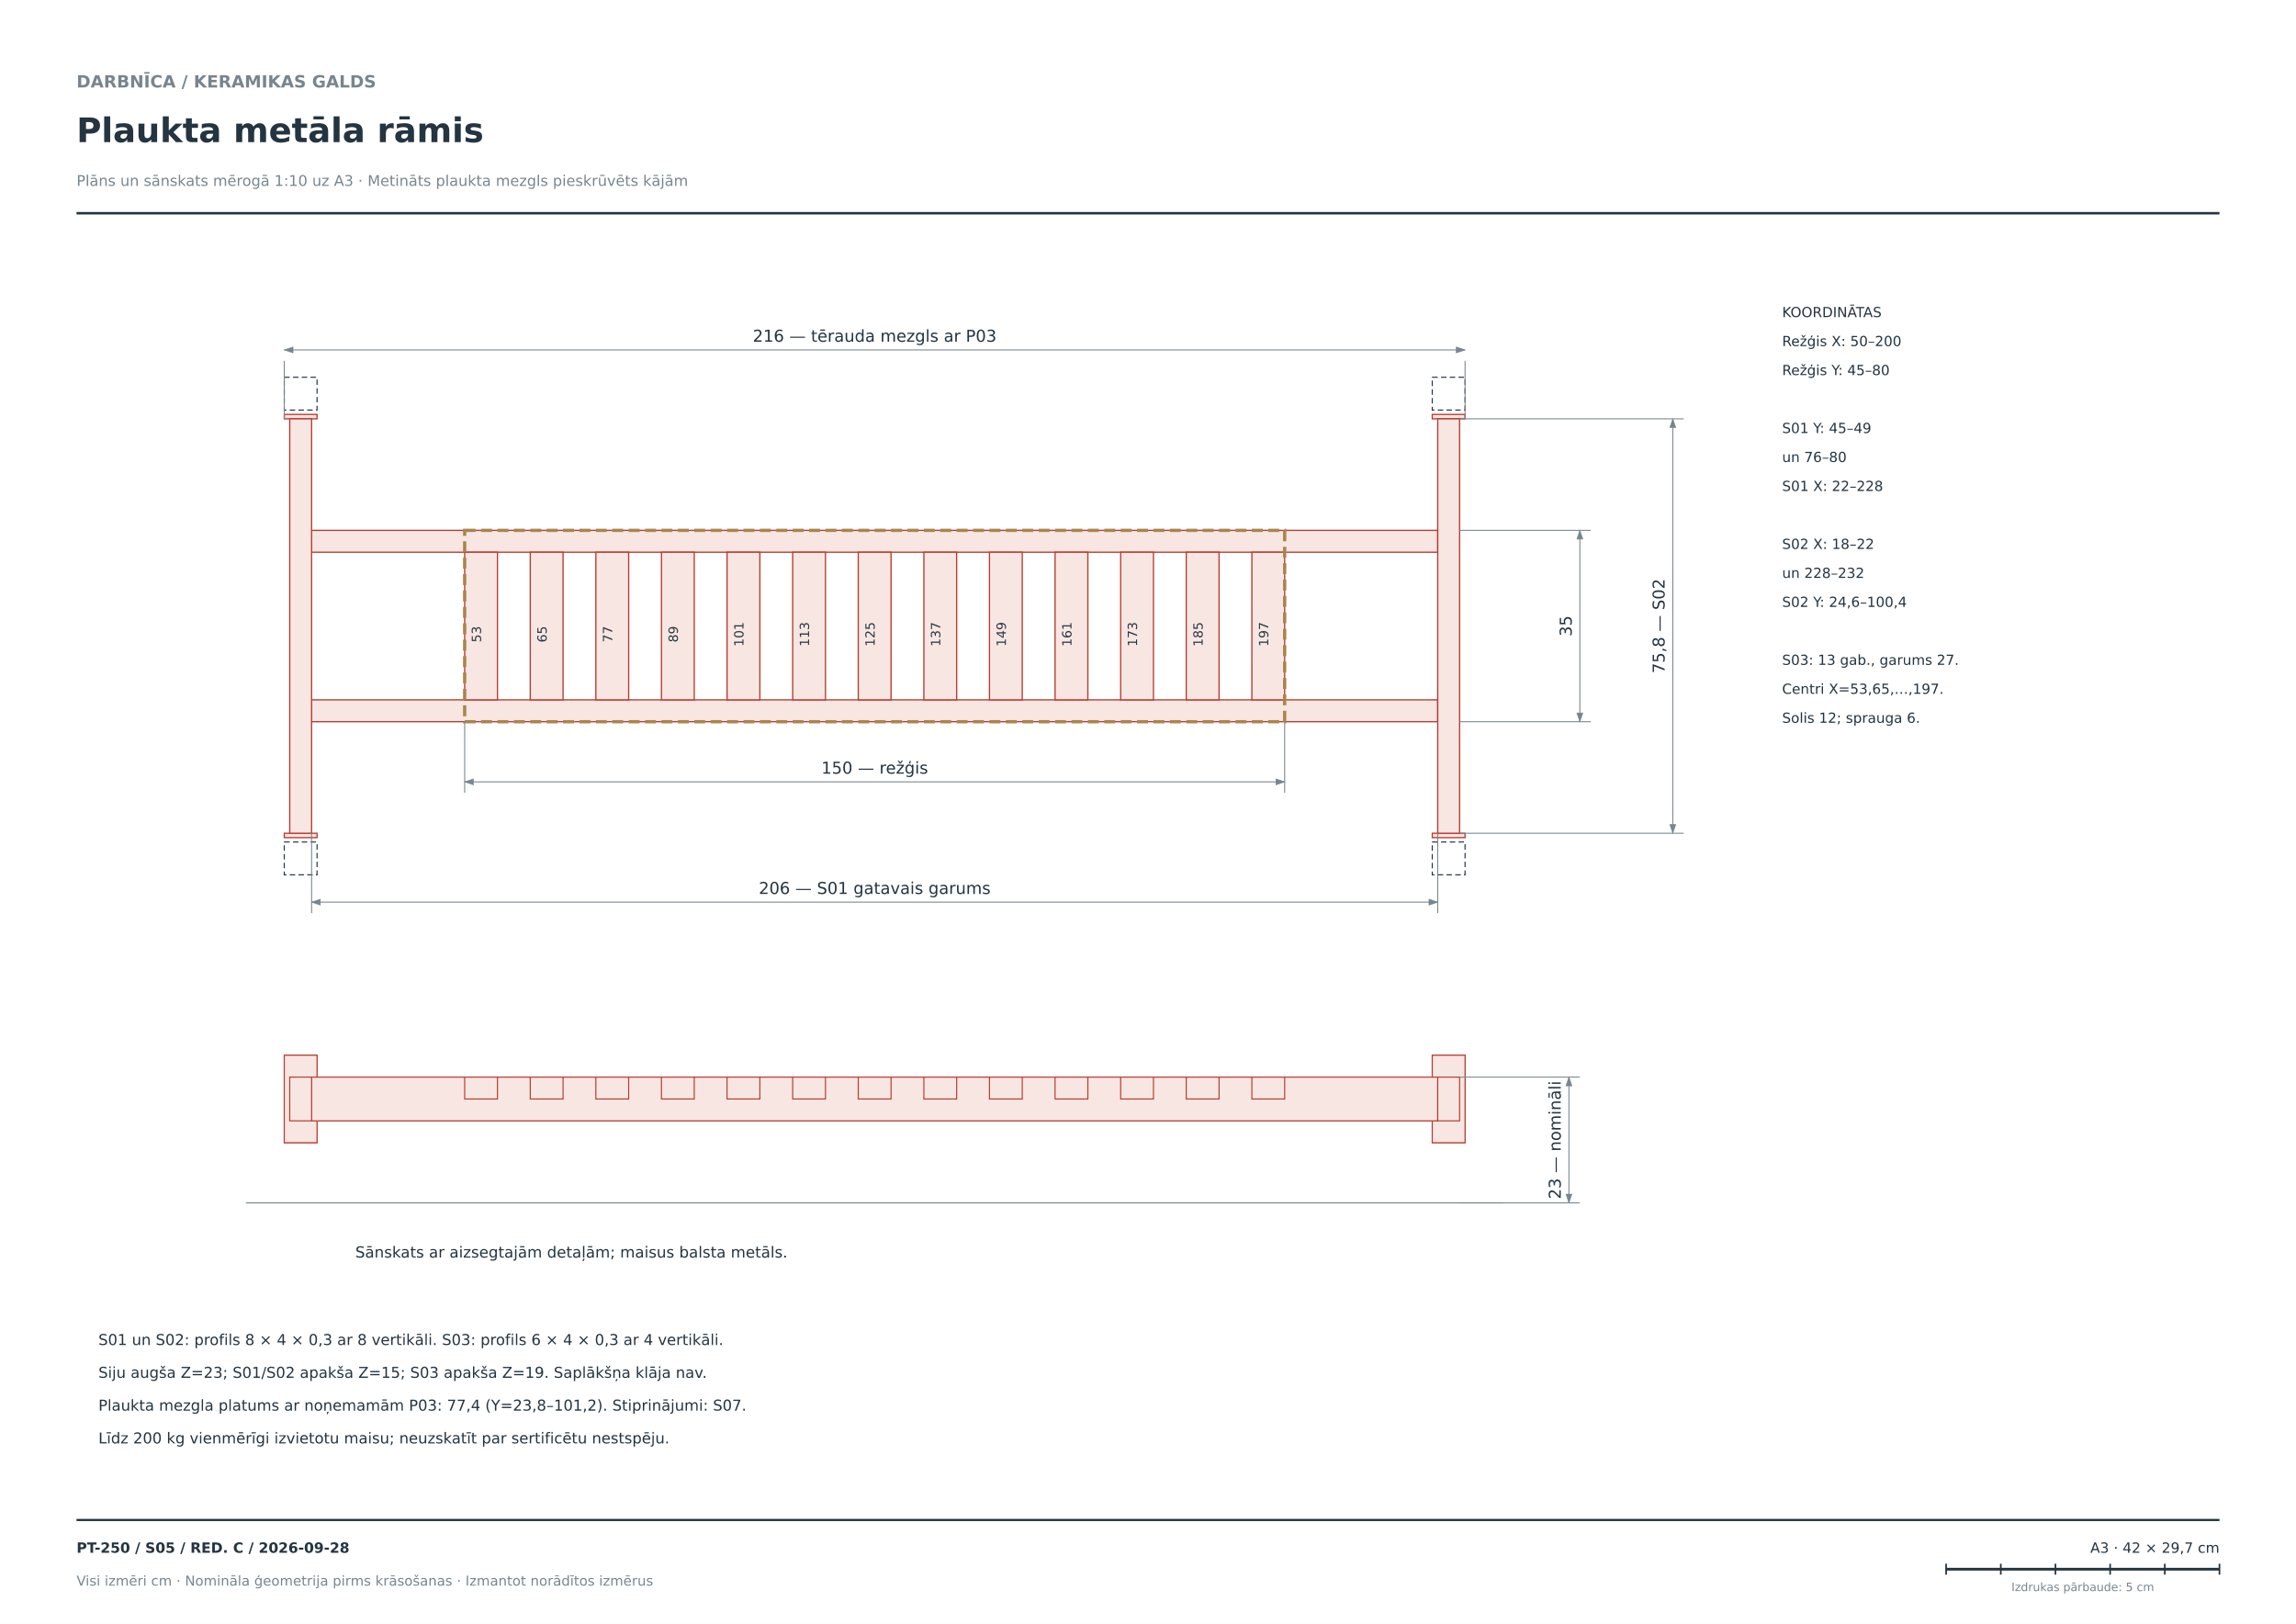
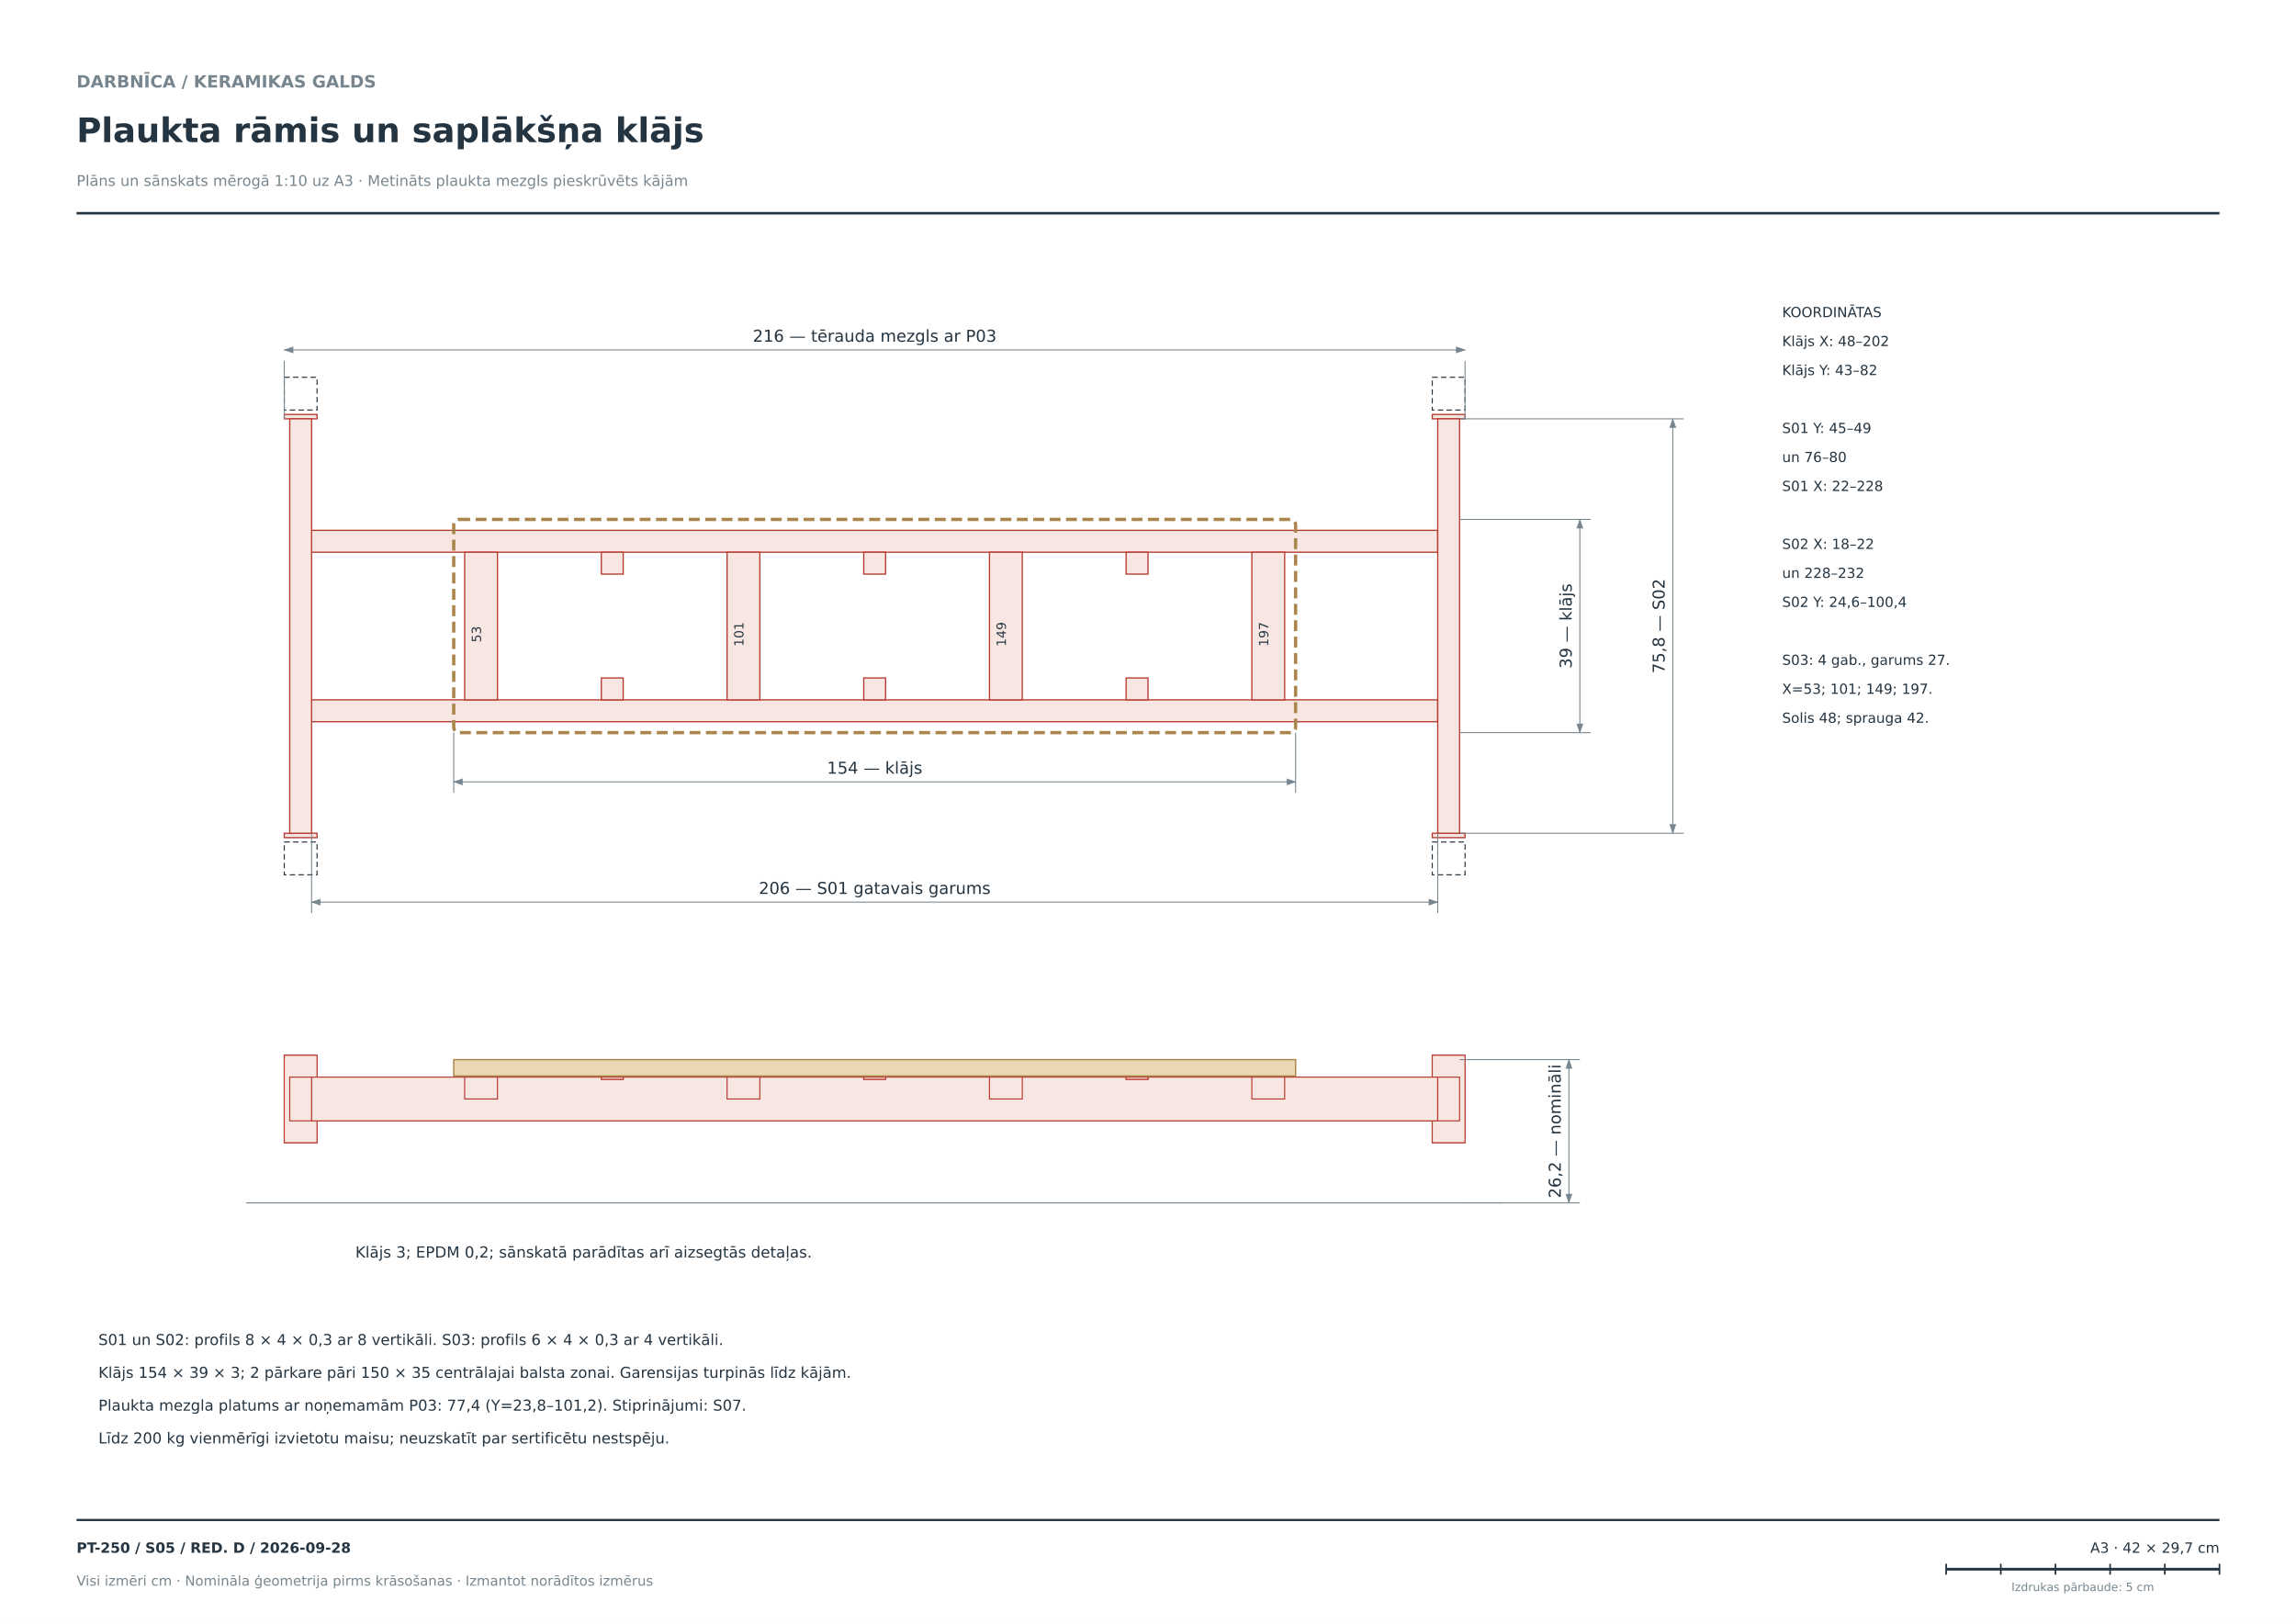
<svg xmlns="http://www.w3.org/2000/svg" width="42cm" height="29.7cm" viewBox="0 0 420 297">
  <rect width="420" height="297" fill="white" />
  <text x="14" y="16" font-family="DejaVu Sans" font-size="3.1" fill="#77858e" text-anchor="start" font-weight="bold">DARBNĪCA / KERAMIKAS GALDS</text>
-   <text x="14" y="26" font-family="DejaVu Sans" font-size="6.2" fill="#243441" text-anchor="start" font-weight="bold">Plaukta metāla rāmis</text>
+   <text x="14" y="26" font-family="DejaVu Sans" font-size="6.2" fill="#243441" text-anchor="start" font-weight="bold">Plaukta rāmis un saplākšņa klājs</text>
  <text x="14" y="34" font-family="DejaVu Sans" font-size="2.7" fill="#77858e" text-anchor="start">Plāns un sānskats mērogā 1:10 uz A3 · Metināts plaukta mezgls pieskrūvēts kājām</text>
  <line x1="14" y1="39" x2="406" y2="39" stroke="#243441" stroke-width="0.45" />
  <line x1="14" y1="278" x2="406" y2="278" stroke="#243441" stroke-width="0.4" />
-   <text x="14" y="284" font-family="DejaVu Sans" font-size="2.6" fill="#243441" text-anchor="start" font-weight="bold">PT-250  /  S05  /  RED. C  /  2026-09-28</text>
+   <text x="14" y="284" font-family="DejaVu Sans" font-size="2.6" fill="#243441" text-anchor="start" font-weight="bold">PT-250  /  S05  /  RED. D  /  2026-09-28</text>
  <text x="14" y="290" font-family="DejaVu Sans" font-size="2.5" fill="#77858e" text-anchor="start">Visi izmēri cm · Nomināla ģeometrija pirms krāsošanas · Izmantot norādītos izmērus</text>
  <text x="406" y="284" font-family="DejaVu Sans" font-size="2.6" fill="#243441" text-anchor="end">A3 · 42 × 29,7 cm</text>
  <line x1="356" y1="287" x2="406" y2="287" stroke="#243441" stroke-width="0.5" />
  <line x1="356" y1="286" x2="356" y2="288" stroke="#243441" stroke-width="0.3" />
  <line x1="366" y1="286" x2="366" y2="288" stroke="#243441" stroke-width="0.3" />
  <line x1="376" y1="286" x2="376" y2="288" stroke="#243441" stroke-width="0.3" />
  <line x1="386" y1="286" x2="386" y2="288" stroke="#243441" stroke-width="0.3" />
  <line x1="396" y1="286" x2="396" y2="288" stroke="#243441" stroke-width="0.3" />
  <line x1="406" y1="286" x2="406" y2="288" stroke="#243441" stroke-width="0.3" />
  <text x="381" y="291" font-family="DejaVu Sans" font-size="2.1" fill="#77858e" text-anchor="middle">Izdrukas pārbaude: 5 cm</text>
  <rect x="52" y="75.8" width="6" height="0.8" fill="#f7e6e1" stroke="#b83b31" stroke-width="0.23" rx="0" />
  <rect x="262" y="75.8" width="6" height="0.8" fill="#f7e6e1" stroke="#b83b31" stroke-width="0.23" rx="0" />
  <rect x="52" y="152.4" width="6" height="0.8" fill="#f7e6e1" stroke="#b83b31" stroke-width="0.23" rx="0" />
  <rect x="262" y="152.4" width="6" height="0.8" fill="#f7e6e1" stroke="#b83b31" stroke-width="0.23" rx="0" />
  <rect x="57" y="97" width="206" height="4" fill="#f7e6e1" stroke="#b83b31" stroke-width="0.23" rx="0" />
  <rect x="57" y="128" width="206" height="4" fill="#f7e6e1" stroke="#b83b31" stroke-width="0.23" rx="0" />
  <rect x="53" y="76.6" width="4" height="75.8" fill="#f7e6e1" stroke="#b83b31" stroke-width="0.23" rx="0" />
  <rect x="263" y="76.6" width="4" height="75.8" fill="#f7e6e1" stroke="#b83b31" stroke-width="0.23" rx="0" />
  <rect x="85" y="101" width="6" height="27" fill="#f7e6e1" stroke="#b83b31" stroke-width="0.23" rx="0" />
-   <rect x="97" y="101" width="6" height="27" fill="#f7e6e1" stroke="#b83b31" stroke-width="0.23" rx="0" />
-   <rect x="109" y="101" width="6" height="27" fill="#f7e6e1" stroke="#b83b31" stroke-width="0.23" rx="0" />
-   <rect x="121" y="101" width="6" height="27" fill="#f7e6e1" stroke="#b83b31" stroke-width="0.23" rx="0" />
  <rect x="133" y="101" width="6" height="27" fill="#f7e6e1" stroke="#b83b31" stroke-width="0.23" rx="0" />
-   <rect x="145" y="101" width="6" height="27" fill="#f7e6e1" stroke="#b83b31" stroke-width="0.23" rx="0" />
-   <rect x="157" y="101" width="6" height="27" fill="#f7e6e1" stroke="#b83b31" stroke-width="0.23" rx="0" />
-   <rect x="169" y="101" width="6" height="27" fill="#f7e6e1" stroke="#b83b31" stroke-width="0.23" rx="0" />
  <rect x="181" y="101" width="6" height="27" fill="#f7e6e1" stroke="#b83b31" stroke-width="0.23" rx="0" />
-   <rect x="193" y="101" width="6" height="27" fill="#f7e6e1" stroke="#b83b31" stroke-width="0.23" rx="0" />
-   <rect x="205" y="101" width="6" height="27" fill="#f7e6e1" stroke="#b83b31" stroke-width="0.23" rx="0" />
-   <rect x="217" y="101" width="6" height="27" fill="#f7e6e1" stroke="#b83b31" stroke-width="0.23" rx="0" />
  <rect x="229" y="101" width="6" height="27" fill="#f7e6e1" stroke="#b83b31" stroke-width="0.23" rx="0" />
+   <rect x="110" y="101" width="4" height="4" fill="#f7e6e1" stroke="#b83b31" stroke-width="0.23" rx="0" />
+   <rect x="158" y="101" width="4" height="4" fill="#f7e6e1" stroke="#b83b31" stroke-width="0.23" rx="0" />
+   <rect x="206" y="101" width="4" height="4" fill="#f7e6e1" stroke="#b83b31" stroke-width="0.23" rx="0" />
+   <rect x="110" y="124" width="4" height="4" fill="#f7e6e1" stroke="#b83b31" stroke-width="0.23" rx="0" />
+   <rect x="158" y="124" width="4" height="4" fill="#f7e6e1" stroke="#b83b31" stroke-width="0.23" rx="0" />
+   <rect x="206" y="124" width="4" height="4" fill="#f7e6e1" stroke="#b83b31" stroke-width="0.23" rx="0" />
  <rect x="52" y="69" width="6" height="6" fill="none" stroke="#243441" stroke-width="0.2" rx="0" stroke-dasharray="1 .6" />
  <rect x="262" y="69" width="6" height="6" fill="none" stroke="#243441" stroke-width="0.2" rx="0" stroke-dasharray="1 .6" />
  <rect x="52" y="154" width="6" height="6" fill="none" stroke="#243441" stroke-width="0.2" rx="0" stroke-dasharray="1 .6" />
  <rect x="262" y="154" width="6" height="6" fill="none" stroke="#243441" stroke-width="0.2" rx="0" stroke-dasharray="1 .6" />
-   <rect x="85" y="97" width="150" height="35" fill="none" stroke="#aa854c" stroke-width="0.6" rx="0" stroke-dasharray="2 1" />
+   <rect x="83" y="95" width="154" height="39" fill="none" stroke="#aa854c" stroke-width="0.6" rx="1" stroke-dasharray="2 1" />
  <text x="88" y="116" font-family="DejaVu Sans" font-size="2.35" fill="#243441" text-anchor="middle" transform="rotate(-90 88 116)">53</text>
-   <text x="100" y="116" font-family="DejaVu Sans" font-size="2.35" fill="#243441" text-anchor="middle" transform="rotate(-90 100 116)">65</text>
-   <text x="112" y="116" font-family="DejaVu Sans" font-size="2.35" fill="#243441" text-anchor="middle" transform="rotate(-90 112 116)">77</text>
-   <text x="124" y="116" font-family="DejaVu Sans" font-size="2.35" fill="#243441" text-anchor="middle" transform="rotate(-90 124 116)">89</text>
  <text x="136" y="116" font-family="DejaVu Sans" font-size="2.35" fill="#243441" text-anchor="middle" transform="rotate(-90 136 116)">101</text>
-   <text x="148" y="116" font-family="DejaVu Sans" font-size="2.35" fill="#243441" text-anchor="middle" transform="rotate(-90 148 116)">113</text>
-   <text x="160" y="116" font-family="DejaVu Sans" font-size="2.35" fill="#243441" text-anchor="middle" transform="rotate(-90 160 116)">125</text>
-   <text x="172" y="116" font-family="DejaVu Sans" font-size="2.35" fill="#243441" text-anchor="middle" transform="rotate(-90 172 116)">137</text>
  <text x="184" y="116" font-family="DejaVu Sans" font-size="2.35" fill="#243441" text-anchor="middle" transform="rotate(-90 184 116)">149</text>
-   <text x="196" y="116" font-family="DejaVu Sans" font-size="2.35" fill="#243441" text-anchor="middle" transform="rotate(-90 196 116)">161</text>
-   <text x="208" y="116" font-family="DejaVu Sans" font-size="2.35" fill="#243441" text-anchor="middle" transform="rotate(-90 208 116)">173</text>
-   <text x="220" y="116" font-family="DejaVu Sans" font-size="2.35" fill="#243441" text-anchor="middle" transform="rotate(-90 220 116)">185</text>
  <text x="232" y="116" font-family="DejaVu Sans" font-size="2.35" fill="#243441" text-anchor="middle" transform="rotate(-90 232 116)">197</text>
  <line x1="52" y1="76.6" x2="52" y2="66" stroke="#77858e" stroke-width="0.18" />
  <line x1="268" y1="76.6" x2="268" y2="66" stroke="#77858e" stroke-width="0.18" />
  <line x1="52" y1="64" x2="268" y2="64" stroke="#77858e" stroke-width="0.18" />
  <polygon points="52,64 53.6,63.45 53.6,64.55" fill="#77858e" stroke="#77858e" stroke-width="0.1" />
  <polygon points="268,64 266.4,63.45 266.4,64.55" fill="#77858e" stroke="#77858e" stroke-width="0.1" />
  <text x="160" y="62.5" font-family="DejaVu Sans" font-size="3" fill="#243441" text-anchor="middle">216 — tērauda mezgls ar P03</text>
-   <line x1="85" y1="132" x2="85" y2="145" stroke="#77858e" stroke-width="0.18" />
-   <line x1="235" y1="132" x2="235" y2="145" stroke="#77858e" stroke-width="0.18" />
-   <line x1="85" y1="143" x2="235" y2="143" stroke="#77858e" stroke-width="0.18" />
-   <polygon points="85,143 86.6,142.45 86.6,143.55" fill="#77858e" stroke="#77858e" stroke-width="0.1" />
-   <polygon points="235,143 233.4,142.45 233.4,143.55" fill="#77858e" stroke="#77858e" stroke-width="0.1" />
-   <text x="160" y="141.5" font-family="DejaVu Sans" font-size="3" fill="#243441" text-anchor="middle">150 — režģis</text>
+   <line x1="83" y1="134" x2="83" y2="145" stroke="#77858e" stroke-width="0.18" />
+   <line x1="237" y1="134" x2="237" y2="145" stroke="#77858e" stroke-width="0.18" />
+   <line x1="83" y1="143" x2="237" y2="143" stroke="#77858e" stroke-width="0.18" />
+   <polygon points="83,143 84.6,142.45 84.6,143.55" fill="#77858e" stroke="#77858e" stroke-width="0.1" />
+   <polygon points="237,143 235.4,142.45 235.4,143.55" fill="#77858e" stroke="#77858e" stroke-width="0.1" />
+   <text x="160" y="141.5" font-family="DejaVu Sans" font-size="3" fill="#243441" text-anchor="middle">154 — klājs</text>
  <line x1="57" y1="152.4" x2="57" y2="167" stroke="#77858e" stroke-width="0.18" />
  <line x1="263" y1="152.4" x2="263" y2="167" stroke="#77858e" stroke-width="0.18" />
  <line x1="57" y1="165" x2="263" y2="165" stroke="#77858e" stroke-width="0.18" />
  <polygon points="57,165 58.6,164.45 58.6,165.55" fill="#77858e" stroke="#77858e" stroke-width="0.1" />
  <polygon points="263,165 261.4,164.45 261.4,165.55" fill="#77858e" stroke="#77858e" stroke-width="0.1" />
  <text x="160" y="163.5" font-family="DejaVu Sans" font-size="3" fill="#243441" text-anchor="middle">206 — S01 gatavais garums</text>
-   <line x1="267" y1="97" x2="291" y2="97" stroke="#77858e" stroke-width="0.18" />
-   <line x1="267" y1="132" x2="291" y2="132" stroke="#77858e" stroke-width="0.18" />
-   <line x1="289" y1="97" x2="289" y2="132" stroke="#77858e" stroke-width="0.18" />
-   <polygon points="289,97 288.45,98.6 289.55,98.6" fill="#77858e" stroke="#77858e" stroke-width="0.1" />
-   <polygon points="289,132 288.45,130.4 289.55,130.4" fill="#77858e" stroke="#77858e" stroke-width="0.1" />
-   <text x="287.5" y="114.5" font-family="DejaVu Sans" font-size="3" fill="#243441" text-anchor="middle" transform="rotate(-90 287.5 114.5)">35</text>
+   <line x1="267" y1="95" x2="291" y2="95" stroke="#77858e" stroke-width="0.18" />
+   <line x1="267" y1="134" x2="291" y2="134" stroke="#77858e" stroke-width="0.18" />
+   <line x1="289" y1="95" x2="289" y2="134" stroke="#77858e" stroke-width="0.18" />
+   <polygon points="289,95 288.45,96.6 289.55,96.6" fill="#77858e" stroke="#77858e" stroke-width="0.1" />
+   <polygon points="289,134 288.45,132.4 289.55,132.4" fill="#77858e" stroke="#77858e" stroke-width="0.1" />
+   <text x="287.5" y="114.5" font-family="DejaVu Sans" font-size="3" fill="#243441" text-anchor="middle" transform="rotate(-90 287.5 114.5)">39 — klājs</text>
  <line x1="267" y1="76.6" x2="308" y2="76.6" stroke="#77858e" stroke-width="0.18" />
  <line x1="267" y1="152.4" x2="308" y2="152.4" stroke="#77858e" stroke-width="0.18" />
  <line x1="306" y1="76.6" x2="306" y2="152.4" stroke="#77858e" stroke-width="0.18" />
  <polygon points="306,76.6 305.45,78.2 306.55,78.2" fill="#77858e" stroke="#77858e" stroke-width="0.1" />
  <polygon points="306,152.4 305.45,150.8 306.55,150.8" fill="#77858e" stroke="#77858e" stroke-width="0.1" />
  <text x="304.5" y="114.5" font-family="DejaVu Sans" font-size="3" fill="#243441" text-anchor="middle" transform="rotate(-90 304.5 114.5)">75,8 — S02</text>
  <text x="326" y="58" font-family="DejaVu Sans" font-size="2.55" fill="#243441" text-anchor="start">KOORDINĀTAS</text>
-   <text x="326" y="63.3" font-family="DejaVu Sans" font-size="2.55" fill="#243441" text-anchor="start">Režģis X: 50–200</text>
-   <text x="326" y="68.6" font-family="DejaVu Sans" font-size="2.55" fill="#243441" text-anchor="start">Režģis Y: 45–80</text>
+   <text x="326" y="63.3" font-family="DejaVu Sans" font-size="2.55" fill="#243441" text-anchor="start">Klājs X: 48–202</text>
+   <text x="326" y="68.6" font-family="DejaVu Sans" font-size="2.55" fill="#243441" text-anchor="start">Klājs Y: 43–82</text>
  <text x="326" y="73.9" font-family="DejaVu Sans" font-size="2.55" fill="#243441" text-anchor="start" />
  <text x="326" y="79.2" font-family="DejaVu Sans" font-size="2.55" fill="#243441" text-anchor="start">S01 Y: 45–49</text>
  <text x="326" y="84.5" font-family="DejaVu Sans" font-size="2.55" fill="#243441" text-anchor="start">un 76–80</text>
  <text x="326" y="89.8" font-family="DejaVu Sans" font-size="2.55" fill="#243441" text-anchor="start">S01 X: 22–228</text>
  <text x="326" y="95.1" font-family="DejaVu Sans" font-size="2.55" fill="#243441" text-anchor="start" />
  <text x="326" y="100.4" font-family="DejaVu Sans" font-size="2.55" fill="#243441" text-anchor="start">S02 X: 18–22</text>
  <text x="326" y="105.7" font-family="DejaVu Sans" font-size="2.55" fill="#243441" text-anchor="start">un 228–232</text>
  <text x="326" y="111" font-family="DejaVu Sans" font-size="2.55" fill="#243441" text-anchor="start">S02 Y: 24,6–100,4</text>
  <text x="326" y="116.3" font-family="DejaVu Sans" font-size="2.55" fill="#243441" text-anchor="start" />
-   <text x="326" y="121.6" font-family="DejaVu Sans" font-size="2.55" fill="#243441" text-anchor="start">S03: 13 gab., garums 27.</text>
-   <text x="326" y="126.9" font-family="DejaVu Sans" font-size="2.55" fill="#243441" text-anchor="start">Centri X=53,65,…,197.</text>
-   <text x="326" y="132.2" font-family="DejaVu Sans" font-size="2.55" fill="#243441" text-anchor="start">Solis 12; sprauga 6.</text>
+   <text x="326" y="121.6" font-family="DejaVu Sans" font-size="2.55" fill="#243441" text-anchor="start">S03: 4 gab., garums 27.</text>
+   <text x="326" y="126.9" font-family="DejaVu Sans" font-size="2.55" fill="#243441" text-anchor="start">X=53; 101; 149; 197.</text>
+   <text x="326" y="132.2" font-family="DejaVu Sans" font-size="2.55" fill="#243441" text-anchor="start">Solis 48; sprauga 42.</text>
  <rect x="52" y="193" width="6" height="16" fill="#f7e6e1" stroke="#b83b31" stroke-width="0.2" rx="0" />
  <rect x="262" y="193" width="6" height="16" fill="#f7e6e1" stroke="#b83b31" stroke-width="0.2" rx="0" />
  <rect x="52" y="193" width="6" height="16" fill="#f7e6e1" stroke="#b83b31" stroke-width="0.2" rx="0" />
  <rect x="262" y="193" width="6" height="16" fill="#f7e6e1" stroke="#b83b31" stroke-width="0.2" rx="0" />
  <rect x="57" y="197" width="206" height="8" fill="#f7e6e1" stroke="#b83b31" stroke-width="0.2" rx="0" />
  <rect x="57" y="197" width="206" height="8" fill="#f7e6e1" stroke="#b83b31" stroke-width="0.2" rx="0" />
  <rect x="53" y="197" width="4" height="8" fill="#f7e6e1" stroke="#b83b31" stroke-width="0.2" rx="0" />
  <rect x="263" y="197" width="4" height="8" fill="#f7e6e1" stroke="#b83b31" stroke-width="0.2" rx="0" />
  <rect x="85" y="197" width="6" height="4" fill="#f7e6e1" stroke="#b83b31" stroke-width="0.2" rx="0" />
-   <rect x="97" y="197" width="6" height="4" fill="#f7e6e1" stroke="#b83b31" stroke-width="0.2" rx="0" />
-   <rect x="109" y="197" width="6" height="4" fill="#f7e6e1" stroke="#b83b31" stroke-width="0.2" rx="0" />
-   <rect x="121" y="197" width="6" height="4" fill="#f7e6e1" stroke="#b83b31" stroke-width="0.2" rx="0" />
  <rect x="133" y="197" width="6" height="4" fill="#f7e6e1" stroke="#b83b31" stroke-width="0.2" rx="0" />
-   <rect x="145" y="197" width="6" height="4" fill="#f7e6e1" stroke="#b83b31" stroke-width="0.2" rx="0" />
-   <rect x="157" y="197" width="6" height="4" fill="#f7e6e1" stroke="#b83b31" stroke-width="0.2" rx="0" />
-   <rect x="169" y="197" width="6" height="4" fill="#f7e6e1" stroke="#b83b31" stroke-width="0.2" rx="0" />
  <rect x="181" y="197" width="6" height="4" fill="#f7e6e1" stroke="#b83b31" stroke-width="0.2" rx="0" />
-   <rect x="193" y="197" width="6" height="4" fill="#f7e6e1" stroke="#b83b31" stroke-width="0.2" rx="0" />
-   <rect x="205" y="197" width="6" height="4" fill="#f7e6e1" stroke="#b83b31" stroke-width="0.2" rx="0" />
-   <rect x="217" y="197" width="6" height="4" fill="#f7e6e1" stroke="#b83b31" stroke-width="0.2" rx="0" />
  <rect x="229" y="197" width="6" height="4" fill="#f7e6e1" stroke="#b83b31" stroke-width="0.2" rx="0" />
+   <rect x="110" y="197" width="4" height="0.4" fill="#f7e6e1" stroke="#b83b31" stroke-width="0.2" rx="0" />
+   <rect x="158" y="197" width="4" height="0.4" fill="#f7e6e1" stroke="#b83b31" stroke-width="0.2" rx="0" />
+   <rect x="206" y="197" width="4" height="0.4" fill="#f7e6e1" stroke="#b83b31" stroke-width="0.2" rx="0" />
+   <rect x="110" y="197" width="4" height="0.4" fill="#f7e6e1" stroke="#b83b31" stroke-width="0.2" rx="0" />
+   <rect x="158" y="197" width="4" height="0.4" fill="#f7e6e1" stroke="#b83b31" stroke-width="0.2" rx="0" />
+   <rect x="206" y="197" width="4" height="0.4" fill="#f7e6e1" stroke="#b83b31" stroke-width="0.2" rx="0" />
+   <rect x="83" y="193.8" width="154" height="3" fill="#ead7b3" stroke="#aa854c" stroke-width="0.25" rx="0" />
  <line x1="45" y1="220" x2="275" y2="220" stroke="#77858e" stroke-width="0.2" />
-   <line x1="267" y1="197" x2="289" y2="197" stroke="#77858e" stroke-width="0.18" />
+   <line x1="267" y1="193.8" x2="289" y2="193.8" stroke="#77858e" stroke-width="0.18" />
  <line x1="267" y1="220" x2="289" y2="220" stroke="#77858e" stroke-width="0.18" />
-   <line x1="287" y1="197" x2="287" y2="220" stroke="#77858e" stroke-width="0.18" />
-   <polygon points="287,197 286.45,198.6 287.55,198.6" fill="#77858e" stroke="#77858e" stroke-width="0.1" />
+   <line x1="287" y1="193.8" x2="287" y2="220" stroke="#77858e" stroke-width="0.18" />
+   <polygon points="287,193.8 286.45,195.4 287.55,195.4" fill="#77858e" stroke="#77858e" stroke-width="0.1" />
  <polygon points="287,220 286.45,218.4 287.55,218.4" fill="#77858e" stroke="#77858e" stroke-width="0.1" />
-   <text x="285.5" y="208.5" font-family="DejaVu Sans" font-size="3" fill="#243441" text-anchor="middle" transform="rotate(-90 285.5 208.5)">23 — nomināli</text>
-   <text x="65" y="230" font-family="DejaVu Sans" font-size="2.8" fill="#243441" text-anchor="start">Sānskats ar aizsegtajām detaļām; maisus balsta metāls.</text>
+   <text x="285.5" y="206.9" font-family="DejaVu Sans" font-size="3" fill="#243441" text-anchor="middle" transform="rotate(-90 285.5 206.9)">26,2 — nomināli</text>
+   <text x="65" y="230" font-family="DejaVu Sans" font-size="2.8" fill="#243441" text-anchor="start">Klājs 3; EPDM 0,2; sānskatā parādītas arī aizsegtās detaļas.</text>
  <text x="18" y="246" font-family="DejaVu Sans" font-size="2.75" fill="#243441" text-anchor="start">S01 un S02: profils 8 × 4 × 0,3 ar 8 vertikāli. S03: profils 6 × 4 × 0,3 ar 4 vertikāli.</text>
-   <text x="18" y="252" font-family="DejaVu Sans" font-size="2.75" fill="#243441" text-anchor="start">Siju augša Z=23; S01/S02 apakša Z=15; S03 apakša Z=19. Saplākšņa klāja nav.</text>
+   <text x="18" y="252" font-family="DejaVu Sans" font-size="2.75" fill="#243441" text-anchor="start">Klājs 154 × 39 × 3; 2 pārkare pāri 150 × 35 centrālajai balsta zonai. Garensijas turpinās līdz kājām.</text>
  <text x="18" y="258" font-family="DejaVu Sans" font-size="2.75" fill="#243441" text-anchor="start">Plaukta mezgla platums ar noņemamām P03: 77,4 (Y=23,8–101,2). Stiprinājumi: S07.</text>
  <text x="18" y="264" font-family="DejaVu Sans" font-size="2.75" fill="#243441" text-anchor="start">Līdz 200 kg vienmērīgi izvietotu maisu; neuzskatīt par sertificētu nestspēju.</text>
</svg>
